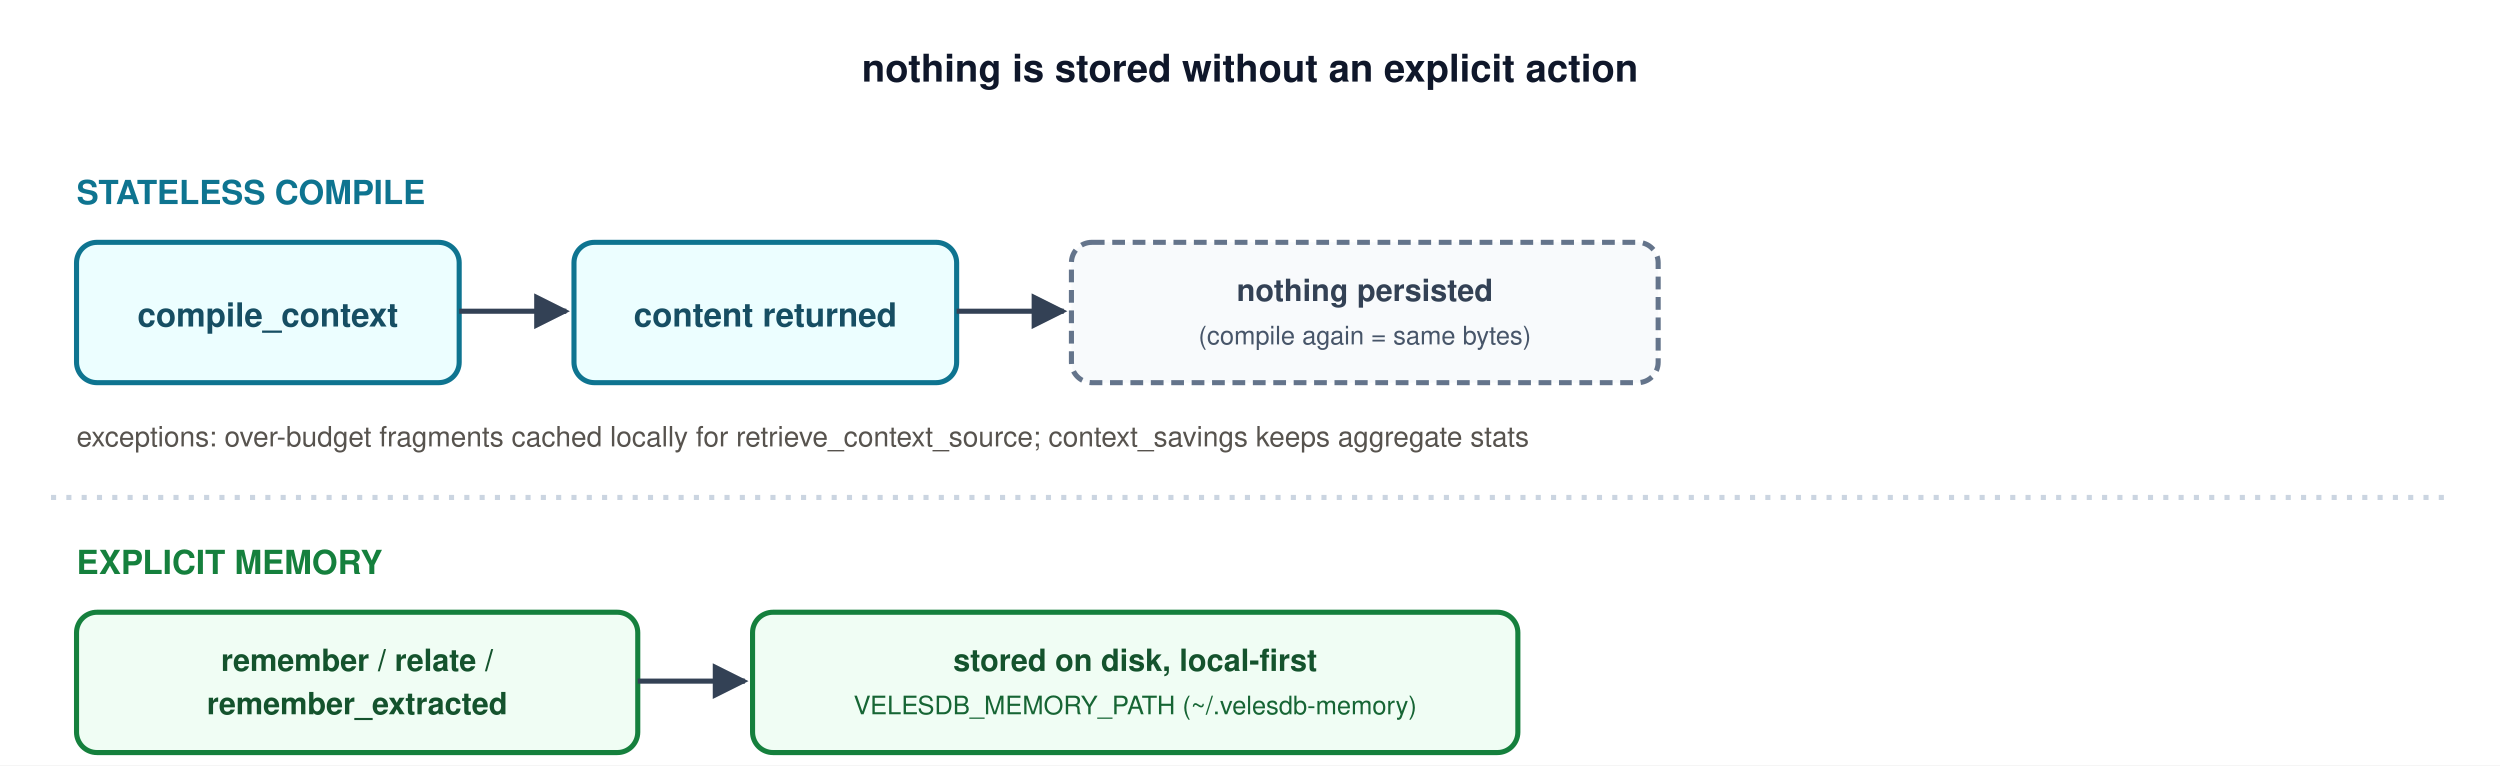
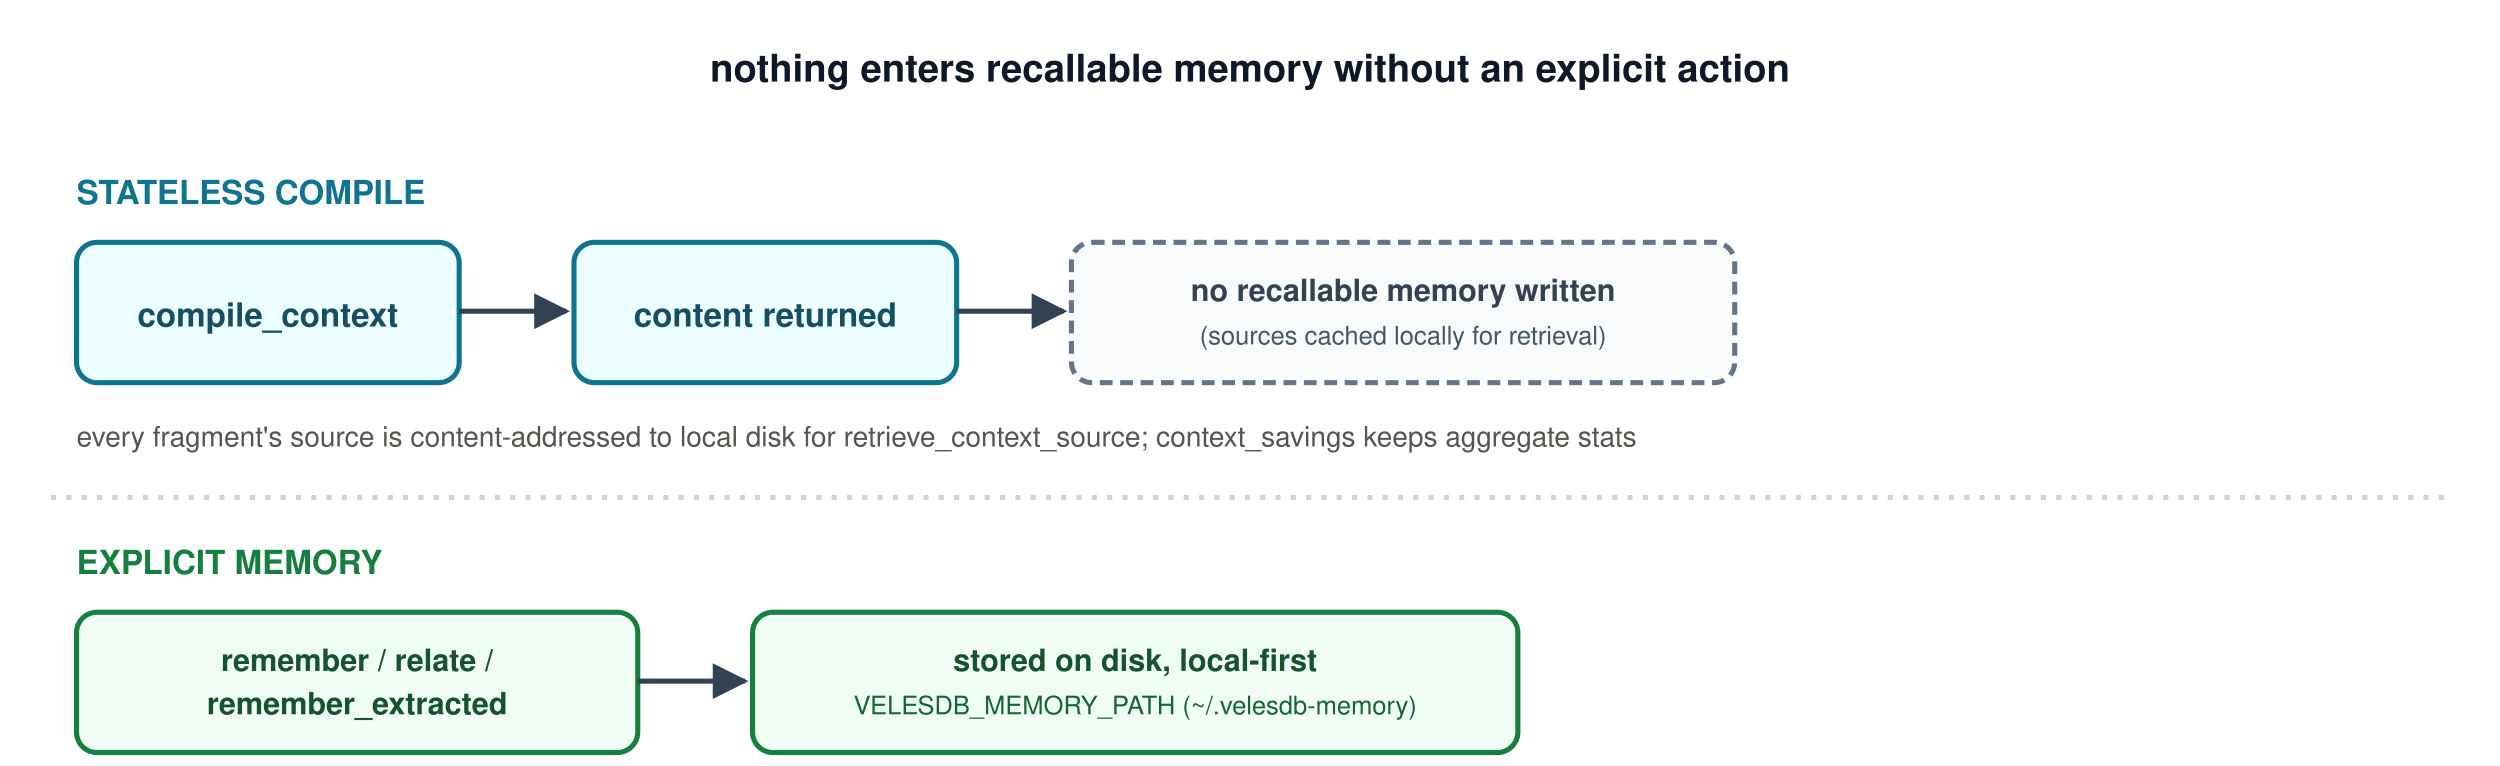
- <svg xmlns="http://www.w3.org/2000/svg" viewBox="0 0 980 300" role="img" aria-label="two data paths: stateless compile versus explicit memory writes, separated by the rule that nothing is stored without an explicit action">
+ <svg xmlns="http://www.w3.org/2000/svg" viewBox="0 0 980 300" role="img" aria-label="two data paths: compile caches sources locally but writes no recallable memory, versus explicit memory writes via remember and relate">
  <defs>
    <marker id="arrow2" viewBox="0 0 10 10" refX="9" refY="5" markerWidth="7" markerHeight="7" orient="auto-start-reverse">
      <path d="M0,0 L10,5 L0,10 z" fill="#334155" />
    </marker>
  </defs>
  <rect x="0" y="0" width="980" height="300" fill="#ffffff" />
-   <text x="490" y="32" text-anchor="middle" font-family="Helvetica, Arial, sans-serif" font-size="15" fill="#0f172a" font-weight="700">nothing is stored without an explicit action</text>
+   <text x="490" y="32" text-anchor="middle" font-family="Helvetica, Arial, sans-serif" font-size="15" fill="#0f172a" font-weight="700">nothing enters recallable memory without an explicit action</text>
  <text x="30" y="80" font-family="Helvetica, Arial, sans-serif" font-size="13" fill="#0e7490" font-weight="700">STATELESS COMPILE</text>
  <rect x="30" y="95" width="150" height="55" rx="8" fill="#ecfeff" stroke="#0e7490" stroke-width="2" />
  <text x="105" y="128" text-anchor="middle" font-family="Helvetica, Arial, sans-serif" font-size="13" fill="#164e63" font-weight="600">compile_context</text>
  <line x1="180" y1="122" x2="222" y2="122" stroke="#334155" stroke-width="2" marker-end="url(#arrow2)" />
  <rect x="225" y="95" width="150" height="55" rx="8" fill="#ecfeff" stroke="#0e7490" stroke-width="2" />
  <text x="300" y="128" text-anchor="middle" font-family="Helvetica, Arial, sans-serif" font-size="13" fill="#164e63" font-weight="600">content returned</text>
  <line x1="375" y1="122" x2="417" y2="122" stroke="#334155" stroke-width="2" marker-end="url(#arrow2)" />
-   <rect x="420" y="95" width="230" height="55" rx="8" fill="#f8fafc" stroke="#64748b" stroke-width="2" stroke-dasharray="5 3" />
-   <text x="535" y="118" text-anchor="middle" font-family="Helvetica, Arial, sans-serif" font-size="12" fill="#334155" font-weight="600">nothing persisted</text>
-   <text x="535" y="135" text-anchor="middle" font-family="Helvetica, Arial, sans-serif" font-size="10" fill="#475569">(compile again = same bytes)</text>
-   <text x="30" y="175" font-family="Helvetica, Arial, sans-serif" font-size="11" fill="#57534e">exceptions: over-budget fragments cached locally for retrieve_context_source; context_savings keeps aggregate stats</text>
+   <rect x="420" y="95" width="260" height="55" rx="8" fill="#f8fafc" stroke="#64748b" stroke-width="2" stroke-dasharray="5 3" />
+   <text x="550" y="118" text-anchor="middle" font-family="Helvetica, Arial, sans-serif" font-size="12" fill="#334155" font-weight="600">no recallable memory written</text>
+   <text x="550" y="135" text-anchor="middle" font-family="Helvetica, Arial, sans-serif" font-size="10" fill="#475569">(sources cached locally for retrieval)</text>
+   <text x="30" y="175" font-family="Helvetica, Arial, sans-serif" font-size="11" fill="#57534e">every fragment's source is content-addressed to local disk for retrieve_context_source; context_savings keeps aggregate stats</text>
  <line x1="20" y1="195" x2="960" y2="195" stroke="#cbd5e1" stroke-width="2" stroke-dasharray="2 4" />
  <text x="30" y="225" font-family="Helvetica, Arial, sans-serif" font-size="13" fill="#15803d" font-weight="700">EXPLICIT MEMORY</text>
  <rect x="30" y="240" width="220" height="55" rx="8" fill="#f0fdf4" stroke="#15803d" stroke-width="2" />
  <text x="140" y="263" text-anchor="middle" font-family="Helvetica, Arial, sans-serif" font-size="12" fill="#14532d" font-weight="600">remember / relate /</text>
  <text x="140" y="280" text-anchor="middle" font-family="Helvetica, Arial, sans-serif" font-size="12" fill="#14532d" font-weight="600">remember_extracted</text>
  <line x1="250" y1="267" x2="292" y2="267" stroke="#334155" stroke-width="2" marker-end="url(#arrow2)" />
  <rect x="295" y="240" width="300" height="55" rx="8" fill="#f0fdf4" stroke="#15803d" stroke-width="2" />
  <text x="445" y="263" text-anchor="middle" font-family="Helvetica, Arial, sans-serif" font-size="12" fill="#14532d" font-weight="600">stored on disk, local-first</text>
  <text x="445" y="280" text-anchor="middle" font-family="Helvetica, Arial, sans-serif" font-size="10" fill="#166534">VELESDB_MEMORY_PATH (~/.velesdb-memory)</text>
</svg>
